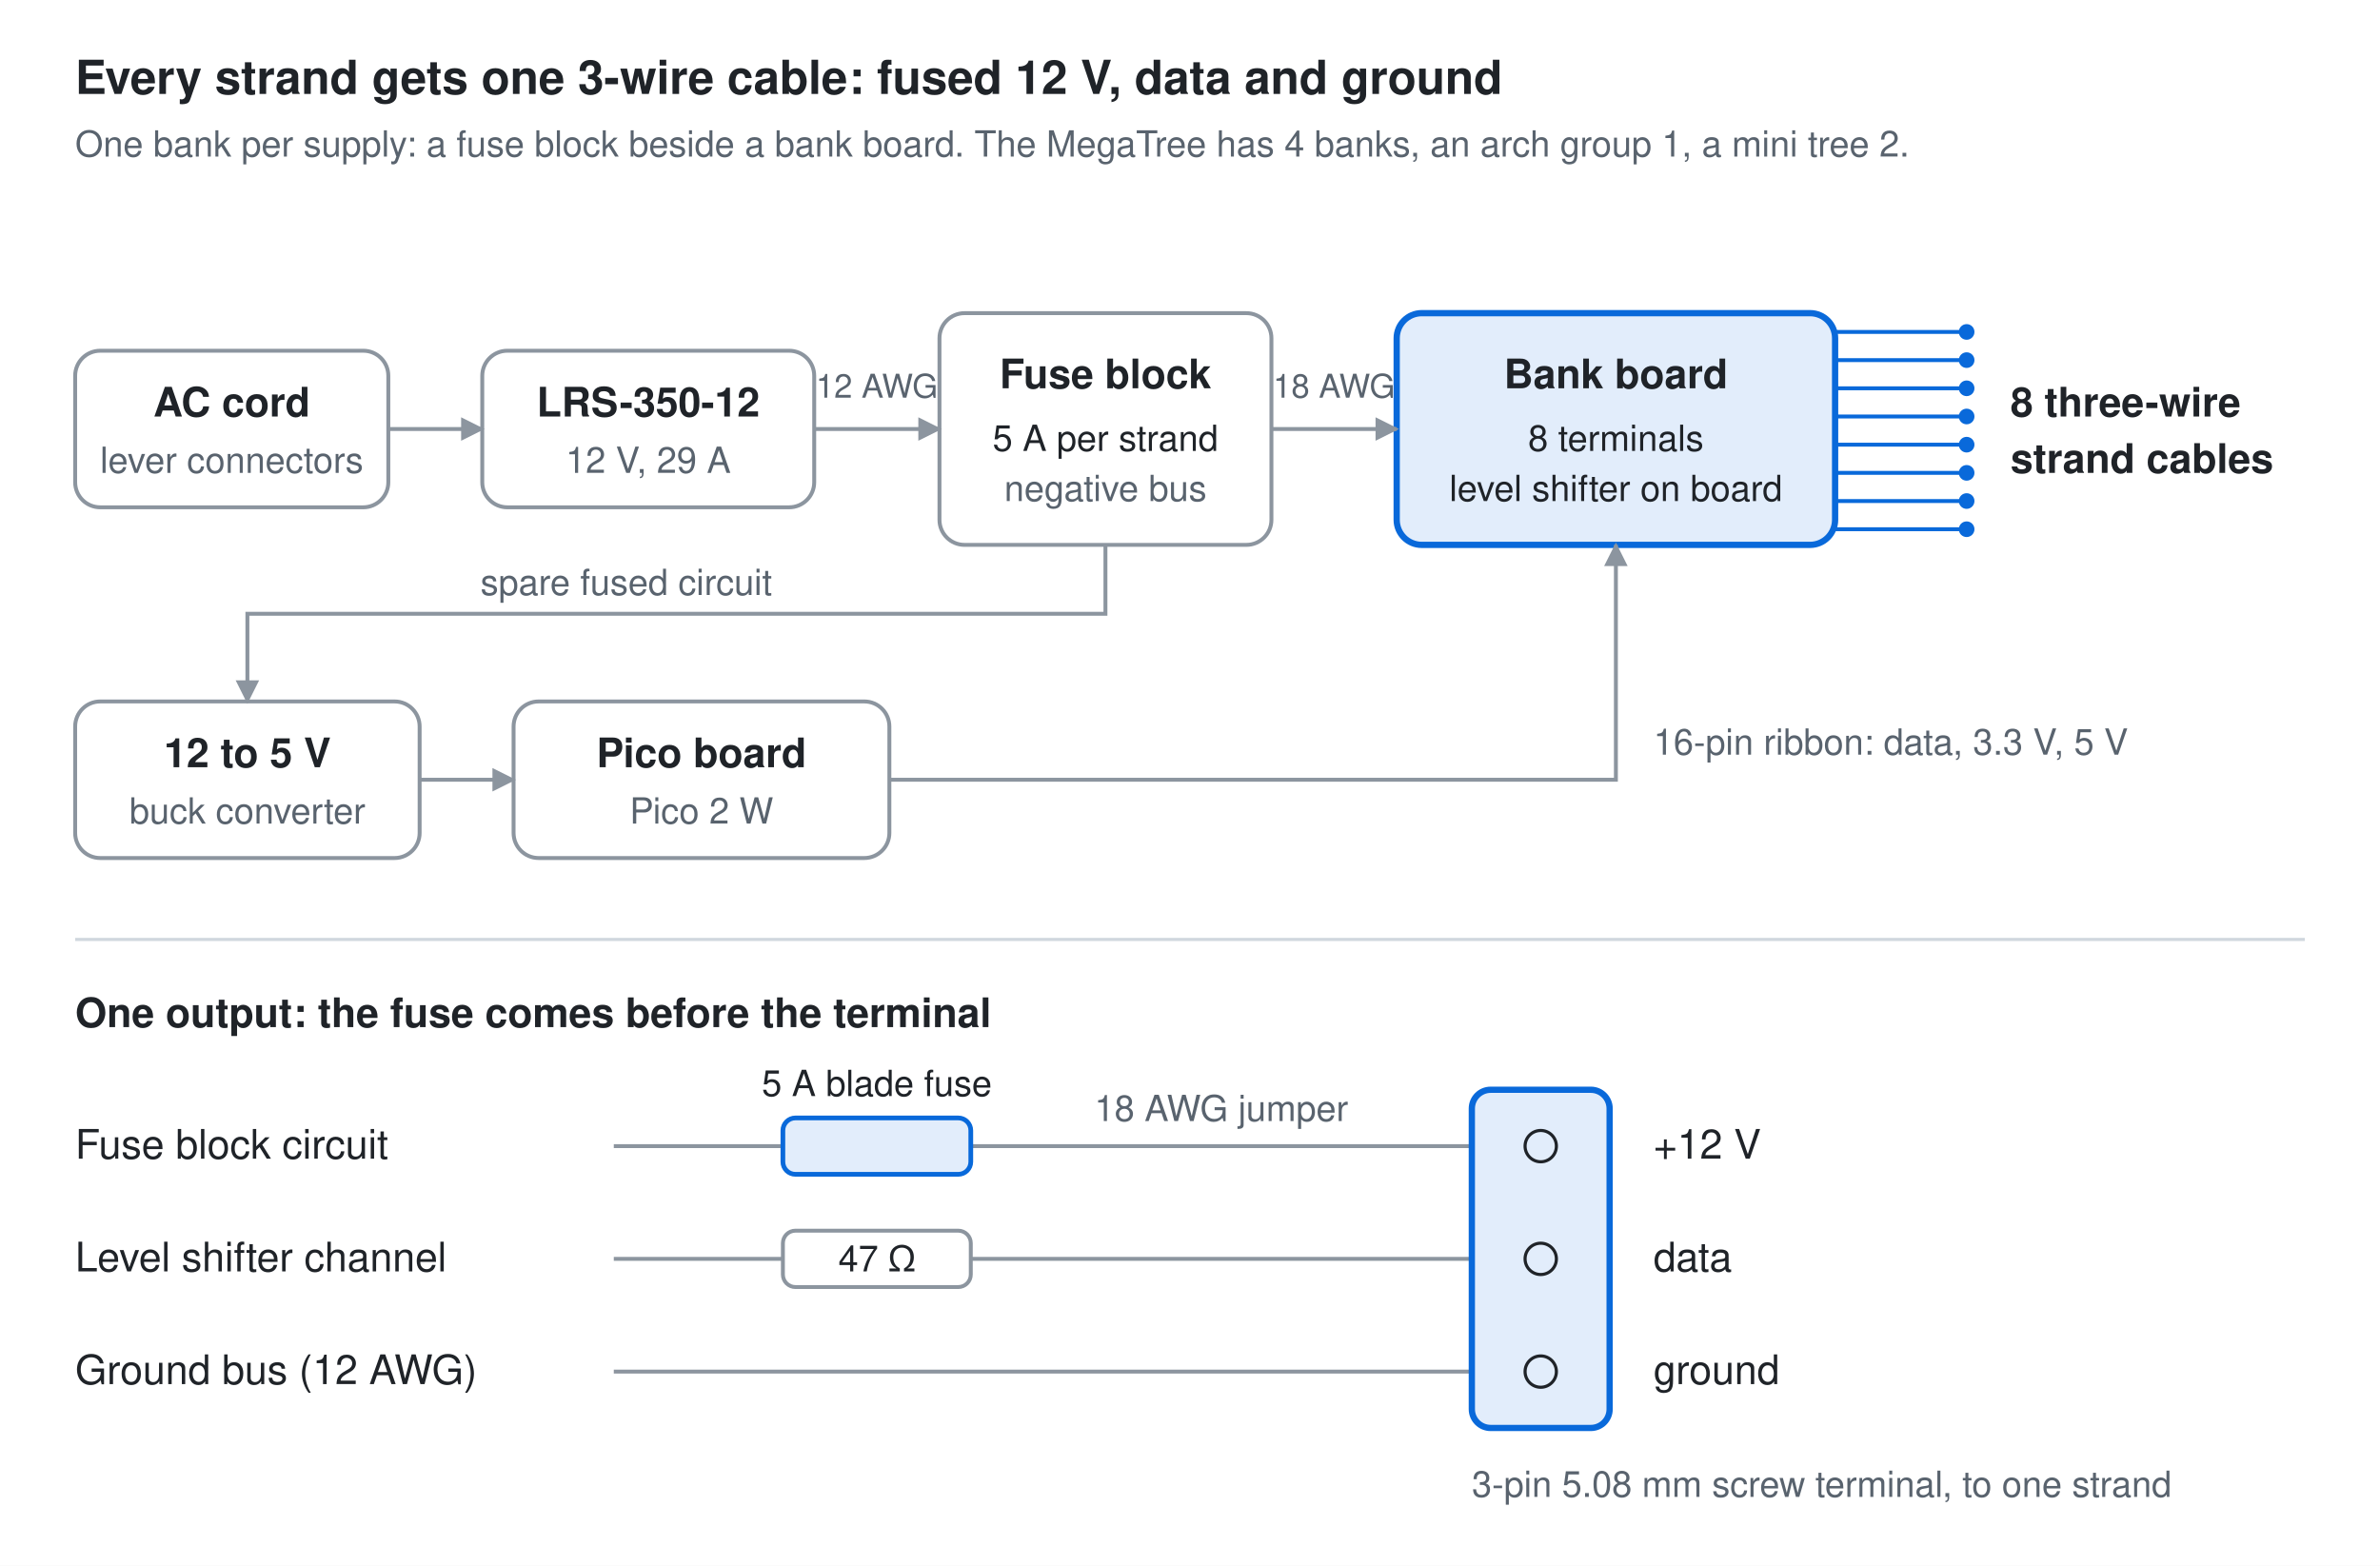
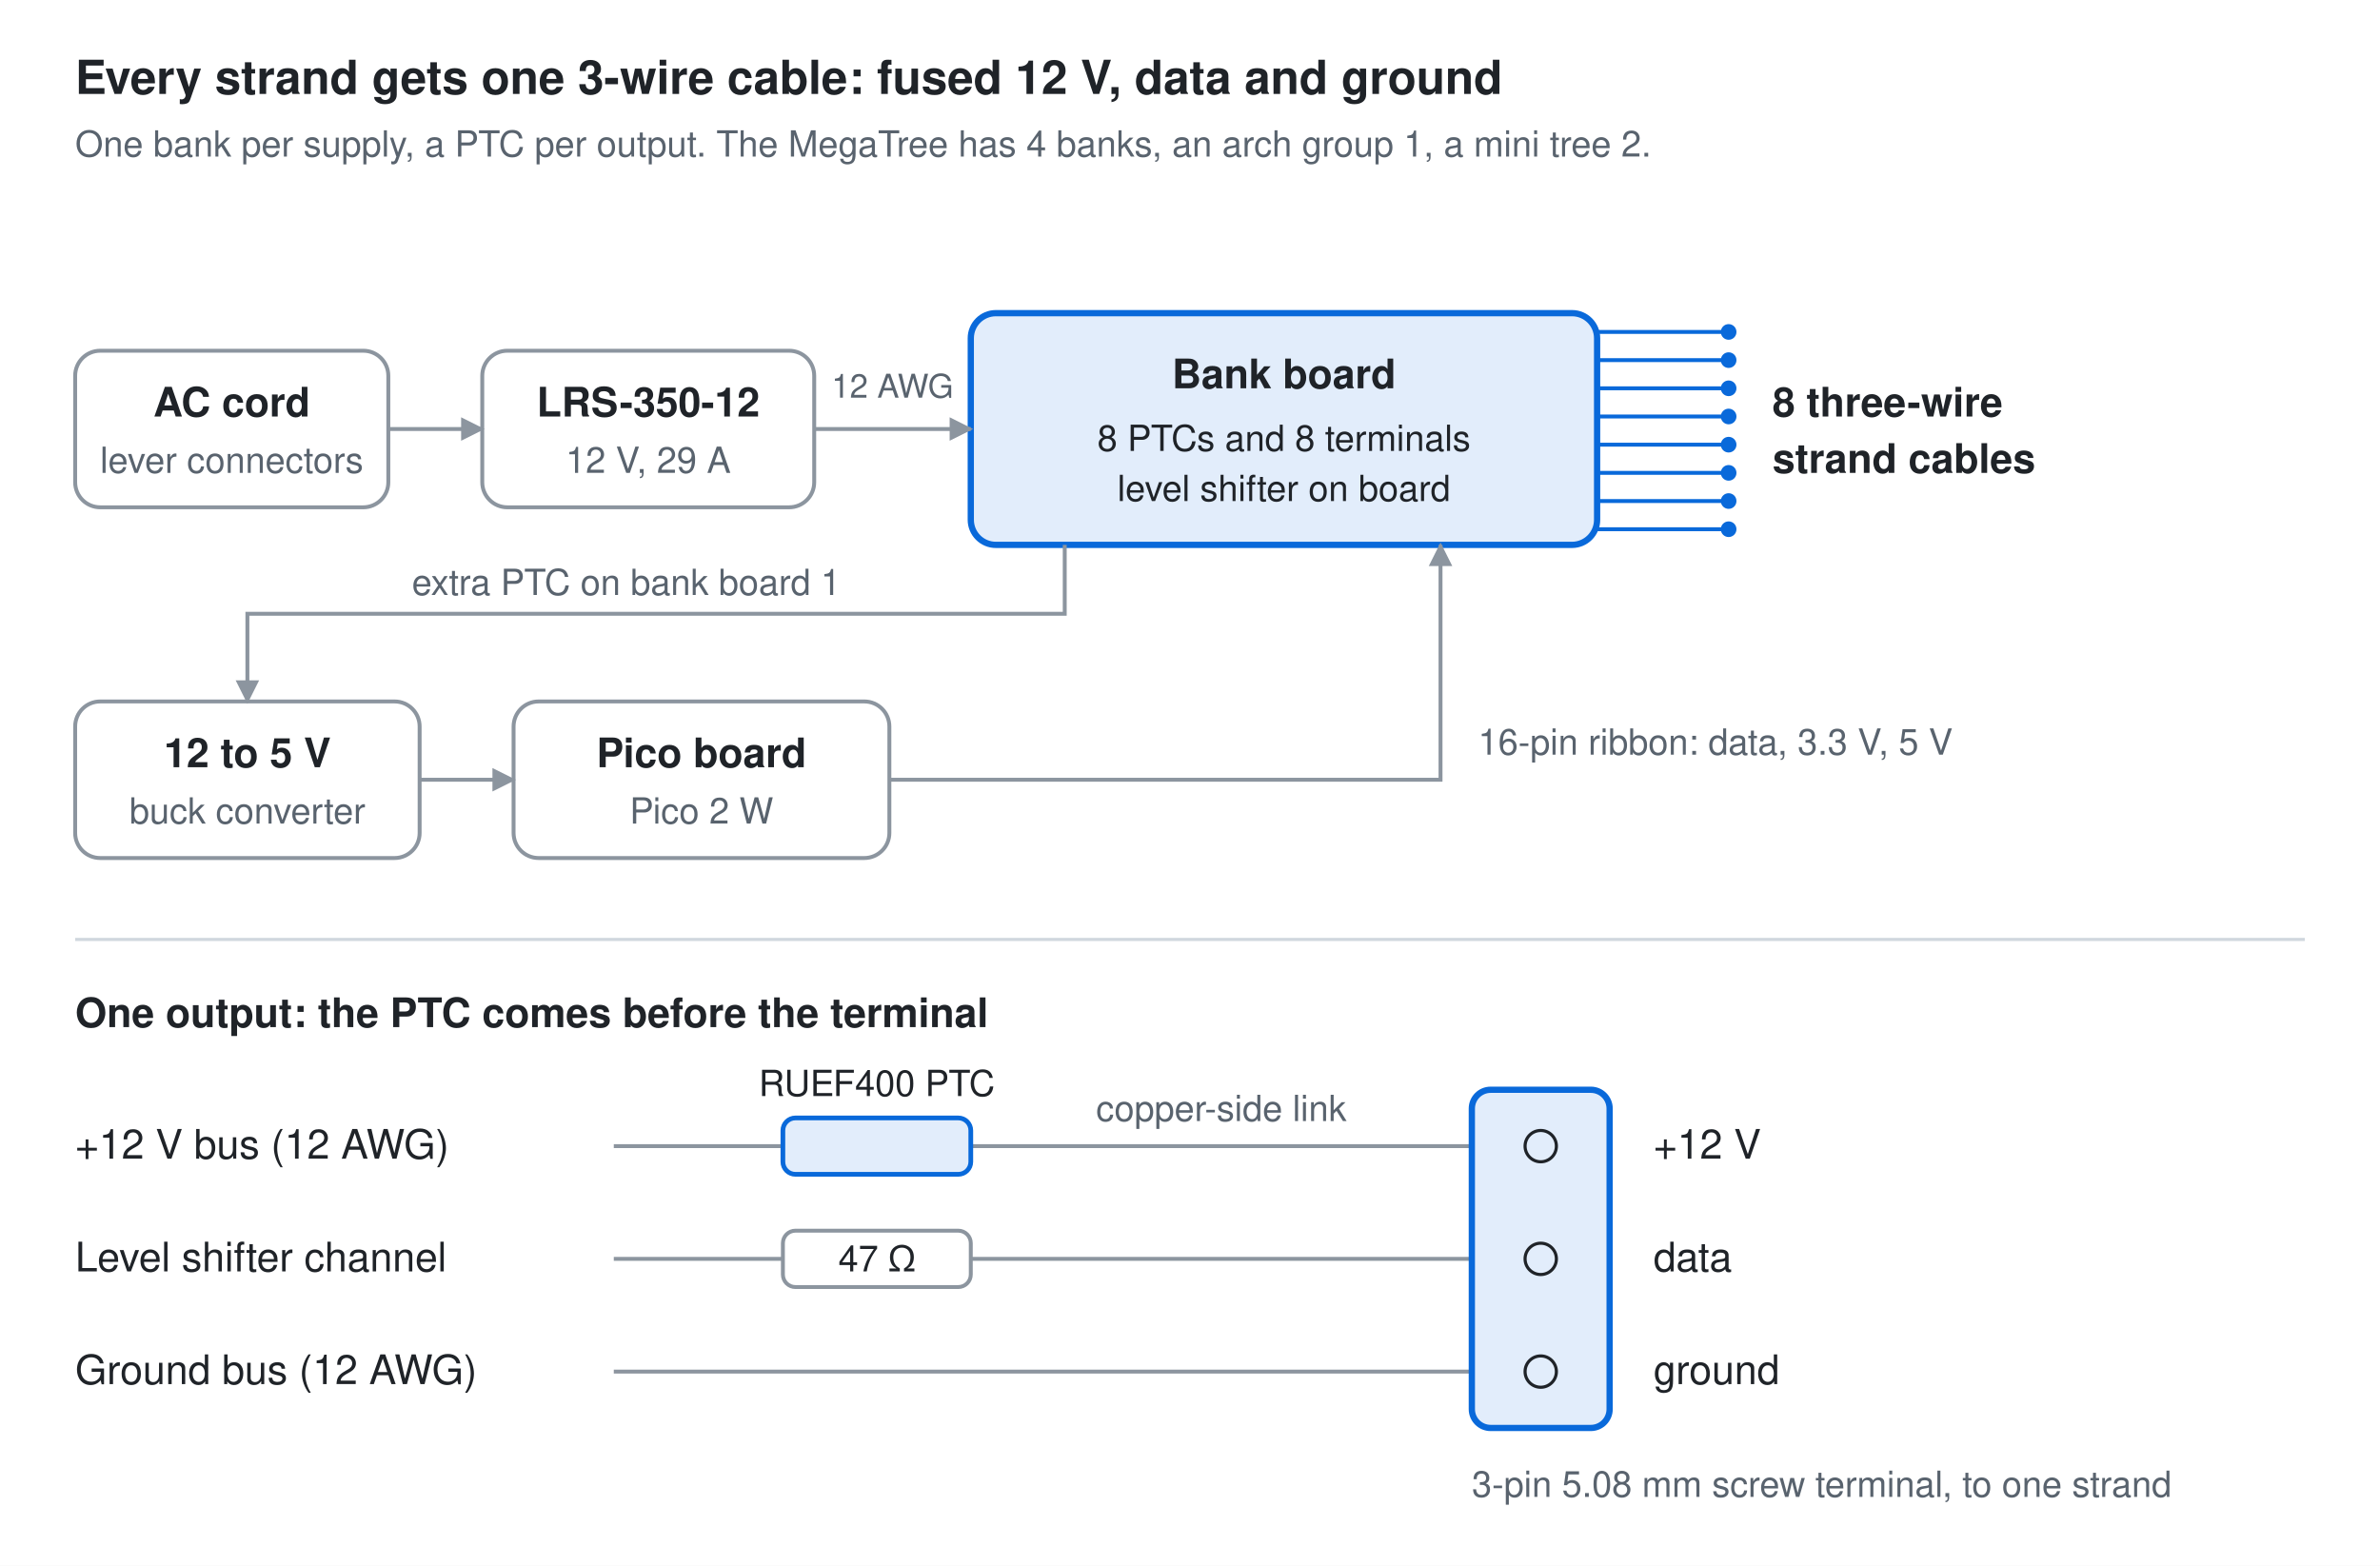
<svg xmlns="http://www.w3.org/2000/svg" viewBox="0 0 760 500" width="760" height="500" role="img" aria-label="Every strand gets one 3-wire cable: fused 12 V, data and ground" font-family="-apple-system, Segoe UI, Helvetica, Arial, sans-serif" font-size="13">
  <rect width="760" height="500" fill="#ffffff" />
  <defs>
    <marker id="arrow" viewBox="0 0 10 10" refX="9" refY="5" markerWidth="6" markerHeight="6" orient="auto-start-reverse">
      <path d="M0 0L10 5L0 10z" fill="#8c959f" />
    </marker>
  </defs>
  <text x="24.0" y="30.0" font-size="15" font-weight="600" fill="#1f2328" text-anchor="start">Every strand gets one 3-wire cable: fused 12 V, data and ground</text>
-   <text x="24.0" y="50.0" font-size="11.5" font-weight="400" fill="#59636e" text-anchor="start">One bank per supply: a fuse block beside a bank board. The MegaTree has 4 banks, an arch group 1, a mini tree 2.</text>
+   <text x="24.0" y="50.0" font-size="11.5" font-weight="400" fill="#59636e" text-anchor="start">One bank per supply, a PTC per output. The MegaTree has 4 banks, an arch group 1, a mini tree 2.</text>
  <rect x="24" y="112" width="100" height="50" rx="8" fill="none" fill-opacity="1" stroke="#8c959f" stroke-width="1.25" />
  <text x="74.0" y="133.0" font-size="13" font-weight="600" fill="#1f2328" text-anchor="middle">AC cord</text>
  <text x="74.0" y="151.0" font-size="11.5" font-weight="400" fill="#59636e" text-anchor="middle">lever connectors</text>
  <rect x="154" y="112" width="106" height="50" rx="8" fill="none" fill-opacity="1" stroke="#8c959f" stroke-width="1.25" />
  <text x="207.0" y="133.0" font-size="13" font-weight="600" fill="#1f2328" text-anchor="middle">LRS-350-12</text>
  <text x="207.0" y="151.0" font-size="11.5" font-weight="400" fill="#59636e" text-anchor="middle">12 V, 29 A</text>
-   <rect x="300" y="100" width="106" height="74" rx="8" fill="none" fill-opacity="1" stroke="#8c959f" stroke-width="1.25" />
-   <text x="353.0" y="124.0" font-size="13" font-weight="600" fill="#1f2328" text-anchor="middle">Fuse block</text>
-   <text x="353.0" y="144.0" font-size="11.5" font-weight="400" fill="#1f2328" text-anchor="middle">5 A per strand</text>
-   <text x="353.0" y="160.0" font-size="11.5" font-weight="400" fill="#59636e" text-anchor="middle">negative bus</text>
-   <rect x="446" y="100" width="140" height="74" rx="8" fill="#0969da" fill-opacity="0.12" stroke="#0969da" stroke-width="2" />
-   <text x="516.0" y="124.0" font-size="13" font-weight="600" fill="#1f2328" text-anchor="middle">Bank board</text>
-   <text x="516.0" y="144.0" font-size="11.5" font-weight="400" fill="#1f2328" text-anchor="middle">8 terminals</text>
-   <text x="516.0" y="160.0" font-size="11.5" font-weight="400" fill="#1f2328" text-anchor="middle">level shifter on board</text>
+   <rect x="310" y="100" width="200" height="74" rx="8" fill="#0969da" fill-opacity="0.12" stroke="#0969da" stroke-width="2" />
+   <text x="410.0" y="124.0" font-size="13" font-weight="600" fill="#1f2328" text-anchor="middle">Bank board</text>
+   <text x="410.0" y="144.0" font-size="11.5" font-weight="400" fill="#1f2328" text-anchor="middle">8 PTCs and 8 terminals</text>
+   <text x="410.0" y="160.0" font-size="11.5" font-weight="400" fill="#1f2328" text-anchor="middle">level shifter on board</text>
  <rect x="24" y="224" width="110" height="50" rx="8" fill="none" fill-opacity="1" stroke="#8c959f" stroke-width="1.25" />
  <text x="79.0" y="245.0" font-size="13" font-weight="600" fill="#1f2328" text-anchor="middle">12 to 5 V</text>
  <text x="79.0" y="263.0" font-size="11.5" font-weight="400" fill="#59636e" text-anchor="middle">buck converter</text>
  <rect x="164" y="224" width="120" height="50" rx="8" fill="none" fill-opacity="1" stroke="#8c959f" stroke-width="1.25" />
  <text x="224.0" y="245.0" font-size="13" font-weight="600" fill="#1f2328" text-anchor="middle">Pico board</text>
  <text x="224.0" y="263.0" font-size="11.5" font-weight="400" fill="#59636e" text-anchor="middle">Pico 2 W</text>
-   <line x1="586" x2="626" y1="106" y2="106" stroke="#0969da" stroke-width="1.25" />
-   <circle cx="628" cy="106" r="2.5" fill="#0969da" />
-   <line x1="586" x2="626" y1="115" y2="115" stroke="#0969da" stroke-width="1.25" />
-   <circle cx="628" cy="115" r="2.5" fill="#0969da" />
-   <line x1="586" x2="626" y1="124" y2="124" stroke="#0969da" stroke-width="1.25" />
-   <circle cx="628" cy="124" r="2.5" fill="#0969da" />
-   <line x1="586" x2="626" y1="133" y2="133" stroke="#0969da" stroke-width="1.25" />
-   <circle cx="628" cy="133" r="2.5" fill="#0969da" />
-   <line x1="586" x2="626" y1="142" y2="142" stroke="#0969da" stroke-width="1.25" />
-   <circle cx="628" cy="142" r="2.5" fill="#0969da" />
-   <line x1="586" x2="626" y1="151" y2="151" stroke="#0969da" stroke-width="1.25" />
-   <circle cx="628" cy="151" r="2.5" fill="#0969da" />
-   <line x1="586" x2="626" y1="160" y2="160" stroke="#0969da" stroke-width="1.25" />
-   <circle cx="628" cy="160" r="2.5" fill="#0969da" />
-   <line x1="586" x2="626" y1="169" y2="169" stroke="#0969da" stroke-width="1.25" />
-   <circle cx="628" cy="169" r="2.5" fill="#0969da" />
-   <text x="642.0" y="133.0" font-size="13" font-weight="600" fill="#1f2328" text-anchor="start">8 three-wire</text>
-   <text x="642.0" y="151.0" font-size="13" font-weight="600" fill="#1f2328" text-anchor="start">strand cables</text>
+   <line x1="510" x2="550" y1="106" y2="106" stroke="#0969da" stroke-width="1.25" />
+   <circle cx="552" cy="106" r="2.5" fill="#0969da" />
+   <line x1="510" x2="550" y1="115" y2="115" stroke="#0969da" stroke-width="1.25" />
+   <circle cx="552" cy="115" r="2.5" fill="#0969da" />
+   <line x1="510" x2="550" y1="124" y2="124" stroke="#0969da" stroke-width="1.25" />
+   <circle cx="552" cy="124" r="2.5" fill="#0969da" />
+   <line x1="510" x2="550" y1="133" y2="133" stroke="#0969da" stroke-width="1.25" />
+   <circle cx="552" cy="133" r="2.5" fill="#0969da" />
+   <line x1="510" x2="550" y1="142" y2="142" stroke="#0969da" stroke-width="1.25" />
+   <circle cx="552" cy="142" r="2.5" fill="#0969da" />
+   <line x1="510" x2="550" y1="151" y2="151" stroke="#0969da" stroke-width="1.25" />
+   <circle cx="552" cy="151" r="2.5" fill="#0969da" />
+   <line x1="510" x2="550" y1="160" y2="160" stroke="#0969da" stroke-width="1.25" />
+   <circle cx="552" cy="160" r="2.5" fill="#0969da" />
+   <line x1="510" x2="550" y1="169" y2="169" stroke="#0969da" stroke-width="1.25" />
+   <circle cx="552" cy="169" r="2.5" fill="#0969da" />
+   <text x="566.0" y="133.0" font-size="13" font-weight="600" fill="#1f2328" text-anchor="start">8 three-wire</text>
+   <text x="566.0" y="151.0" font-size="13" font-weight="600" fill="#1f2328" text-anchor="start">strand cables</text>
  <path d="M124 137H154" fill="none" stroke="#8c959f" stroke-width="1.25" marker-end="url(#arrow)" />
-   <path d="M260 137H300" fill="none" stroke="#8c959f" stroke-width="1.25" marker-end="url(#arrow)" />
-   <path d="M406 137H446" fill="none" stroke="#8c959f" stroke-width="1.25" marker-end="url(#arrow)" />
-   <path d="M353 174V196H79V224" fill="none" stroke="#8c959f" stroke-width="1.25" marker-end="url(#arrow)" />
+   <path d="M260 137H310" fill="none" stroke="#8c959f" stroke-width="1.25" marker-end="url(#arrow)" />
+   <path d="M340 174V196H79V224" fill="none" stroke="#8c959f" stroke-width="1.25" marker-end="url(#arrow)" />
  <path d="M134 249H164" fill="none" stroke="#8c959f" stroke-width="1.25" marker-end="url(#arrow)" />
-   <path d="M284 249H516V174" fill="none" stroke="#8c959f" stroke-width="1.25" marker-end="url(#arrow)" />
-   <text x="280.0" y="127.0" font-size="10.5" font-weight="400" fill="#59636e" text-anchor="middle">12 AWG</text>
-   <text x="426.0" y="127.0" font-size="10.5" font-weight="400" fill="#59636e" text-anchor="middle">18 AWG</text>
-   <text x="200.0" y="190.0" font-size="11.5" font-weight="400" fill="#59636e" text-anchor="middle">spare fused circuit</text>
-   <text x="528.0" y="241.0" font-size="11.5" font-weight="400" fill="#59636e" text-anchor="start">16-pin ribbon: data, 3.3 V, 5 V</text>
+   <path d="M284 249H460V174" fill="none" stroke="#8c959f" stroke-width="1.25" marker-end="url(#arrow)" />
+   <text x="285.0" y="127.0" font-size="10.5" font-weight="400" fill="#59636e" text-anchor="middle">12 AWG</text>
+   <text x="200.0" y="190.0" font-size="11.5" font-weight="400" fill="#59636e" text-anchor="middle">extra PTC on bank board 1</text>
+   <text x="472.0" y="241.0" font-size="11.5" font-weight="400" fill="#59636e" text-anchor="start">16-pin ribbon: data, 3.3 V, 5 V</text>
  <line x1="24" x2="736" y1="300" y2="300" stroke="#d0d7de" />
-   <text x="24.0" y="328.0" font-size="13" font-weight="600" fill="#1f2328" text-anchor="start">One output: the fuse comes before the terminal</text>
+   <text x="24.0" y="328.0" font-size="13" font-weight="600" fill="#1f2328" text-anchor="start">One output: the PTC comes before the terminal</text>
  <path d="M196 366H250" fill="none" stroke="#8c959f" stroke-width="1.25" />
  <path d="M310 366H470" fill="none" stroke="#8c959f" stroke-width="1.25" />
  <path d="M196 402H250" fill="none" stroke="#8c959f" stroke-width="1.25" />
  <path d="M310 402H470" fill="none" stroke="#8c959f" stroke-width="1.25" />
  <path d="M196 438H470" fill="none" stroke="#8c959f" stroke-width="1.25" />
-   <text x="24.0" y="370.0" font-size="13" font-weight="400" fill="#1f2328" text-anchor="start">Fuse block circuit</text>
+   <text x="24.0" y="370.0" font-size="13" font-weight="400" fill="#1f2328" text-anchor="start">+12 V bus (12 AWG)</text>
  <text x="24.0" y="406.0" font-size="13" font-weight="400" fill="#1f2328" text-anchor="start">Level shifter channel</text>
  <text x="24.0" y="442.0" font-size="13" font-weight="400" fill="#1f2328" text-anchor="start">Ground bus (12 AWG)</text>
  <rect x="250" y="357" width="60" height="18" rx="4" fill="#0969da" fill-opacity="0.12" stroke="#0969da" stroke-width="1.5" />
-   <text x="280.0" y="350.0" font-size="11.5" font-weight="400" fill="#1f2328" text-anchor="middle">5 A blade fuse</text>
-   <text x="390.0" y="358.0" font-size="11.5" font-weight="400" fill="#59636e" text-anchor="middle">18 AWG jumper</text>
+   <text x="280.0" y="350.0" font-size="11.5" font-weight="400" fill="#1f2328" text-anchor="middle">RUEF400 PTC</text>
+   <text x="390.0" y="358.0" font-size="11.5" font-weight="400" fill="#59636e" text-anchor="middle">copper-side link</text>
  <rect x="250" y="393" width="60" height="18" rx="4" fill="none" stroke="#8c959f" stroke-width="1.25" />
  <text x="280.0" y="406.0" font-size="11.5" font-weight="400" fill="#1f2328" text-anchor="middle">47 Ω</text>
  <rect x="470" y="348" width="44" height="108" rx="6" fill="#0969da" fill-opacity="0.12" stroke="#0969da" stroke-width="2" />
  <circle cx="492" cy="366" r="5" fill="none" stroke="#1f2328" />
  <circle cx="492" cy="402" r="5" fill="none" stroke="#1f2328" />
  <circle cx="492" cy="438" r="5" fill="none" stroke="#1f2328" />
  <text x="528.0" y="370.0" font-size="13" font-weight="400" fill="#1f2328" text-anchor="start">+12 V</text>
  <text x="528.0" y="406.0" font-size="13" font-weight="400" fill="#1f2328" text-anchor="start">data</text>
  <text x="528.0" y="442.0" font-size="13" font-weight="400" fill="#1f2328" text-anchor="start">ground</text>
  <text x="470.0" y="478.0" font-size="11.5" font-weight="400" fill="#59636e" text-anchor="start">3-pin 5.08 mm screw terminal, to one strand</text>
</svg>
